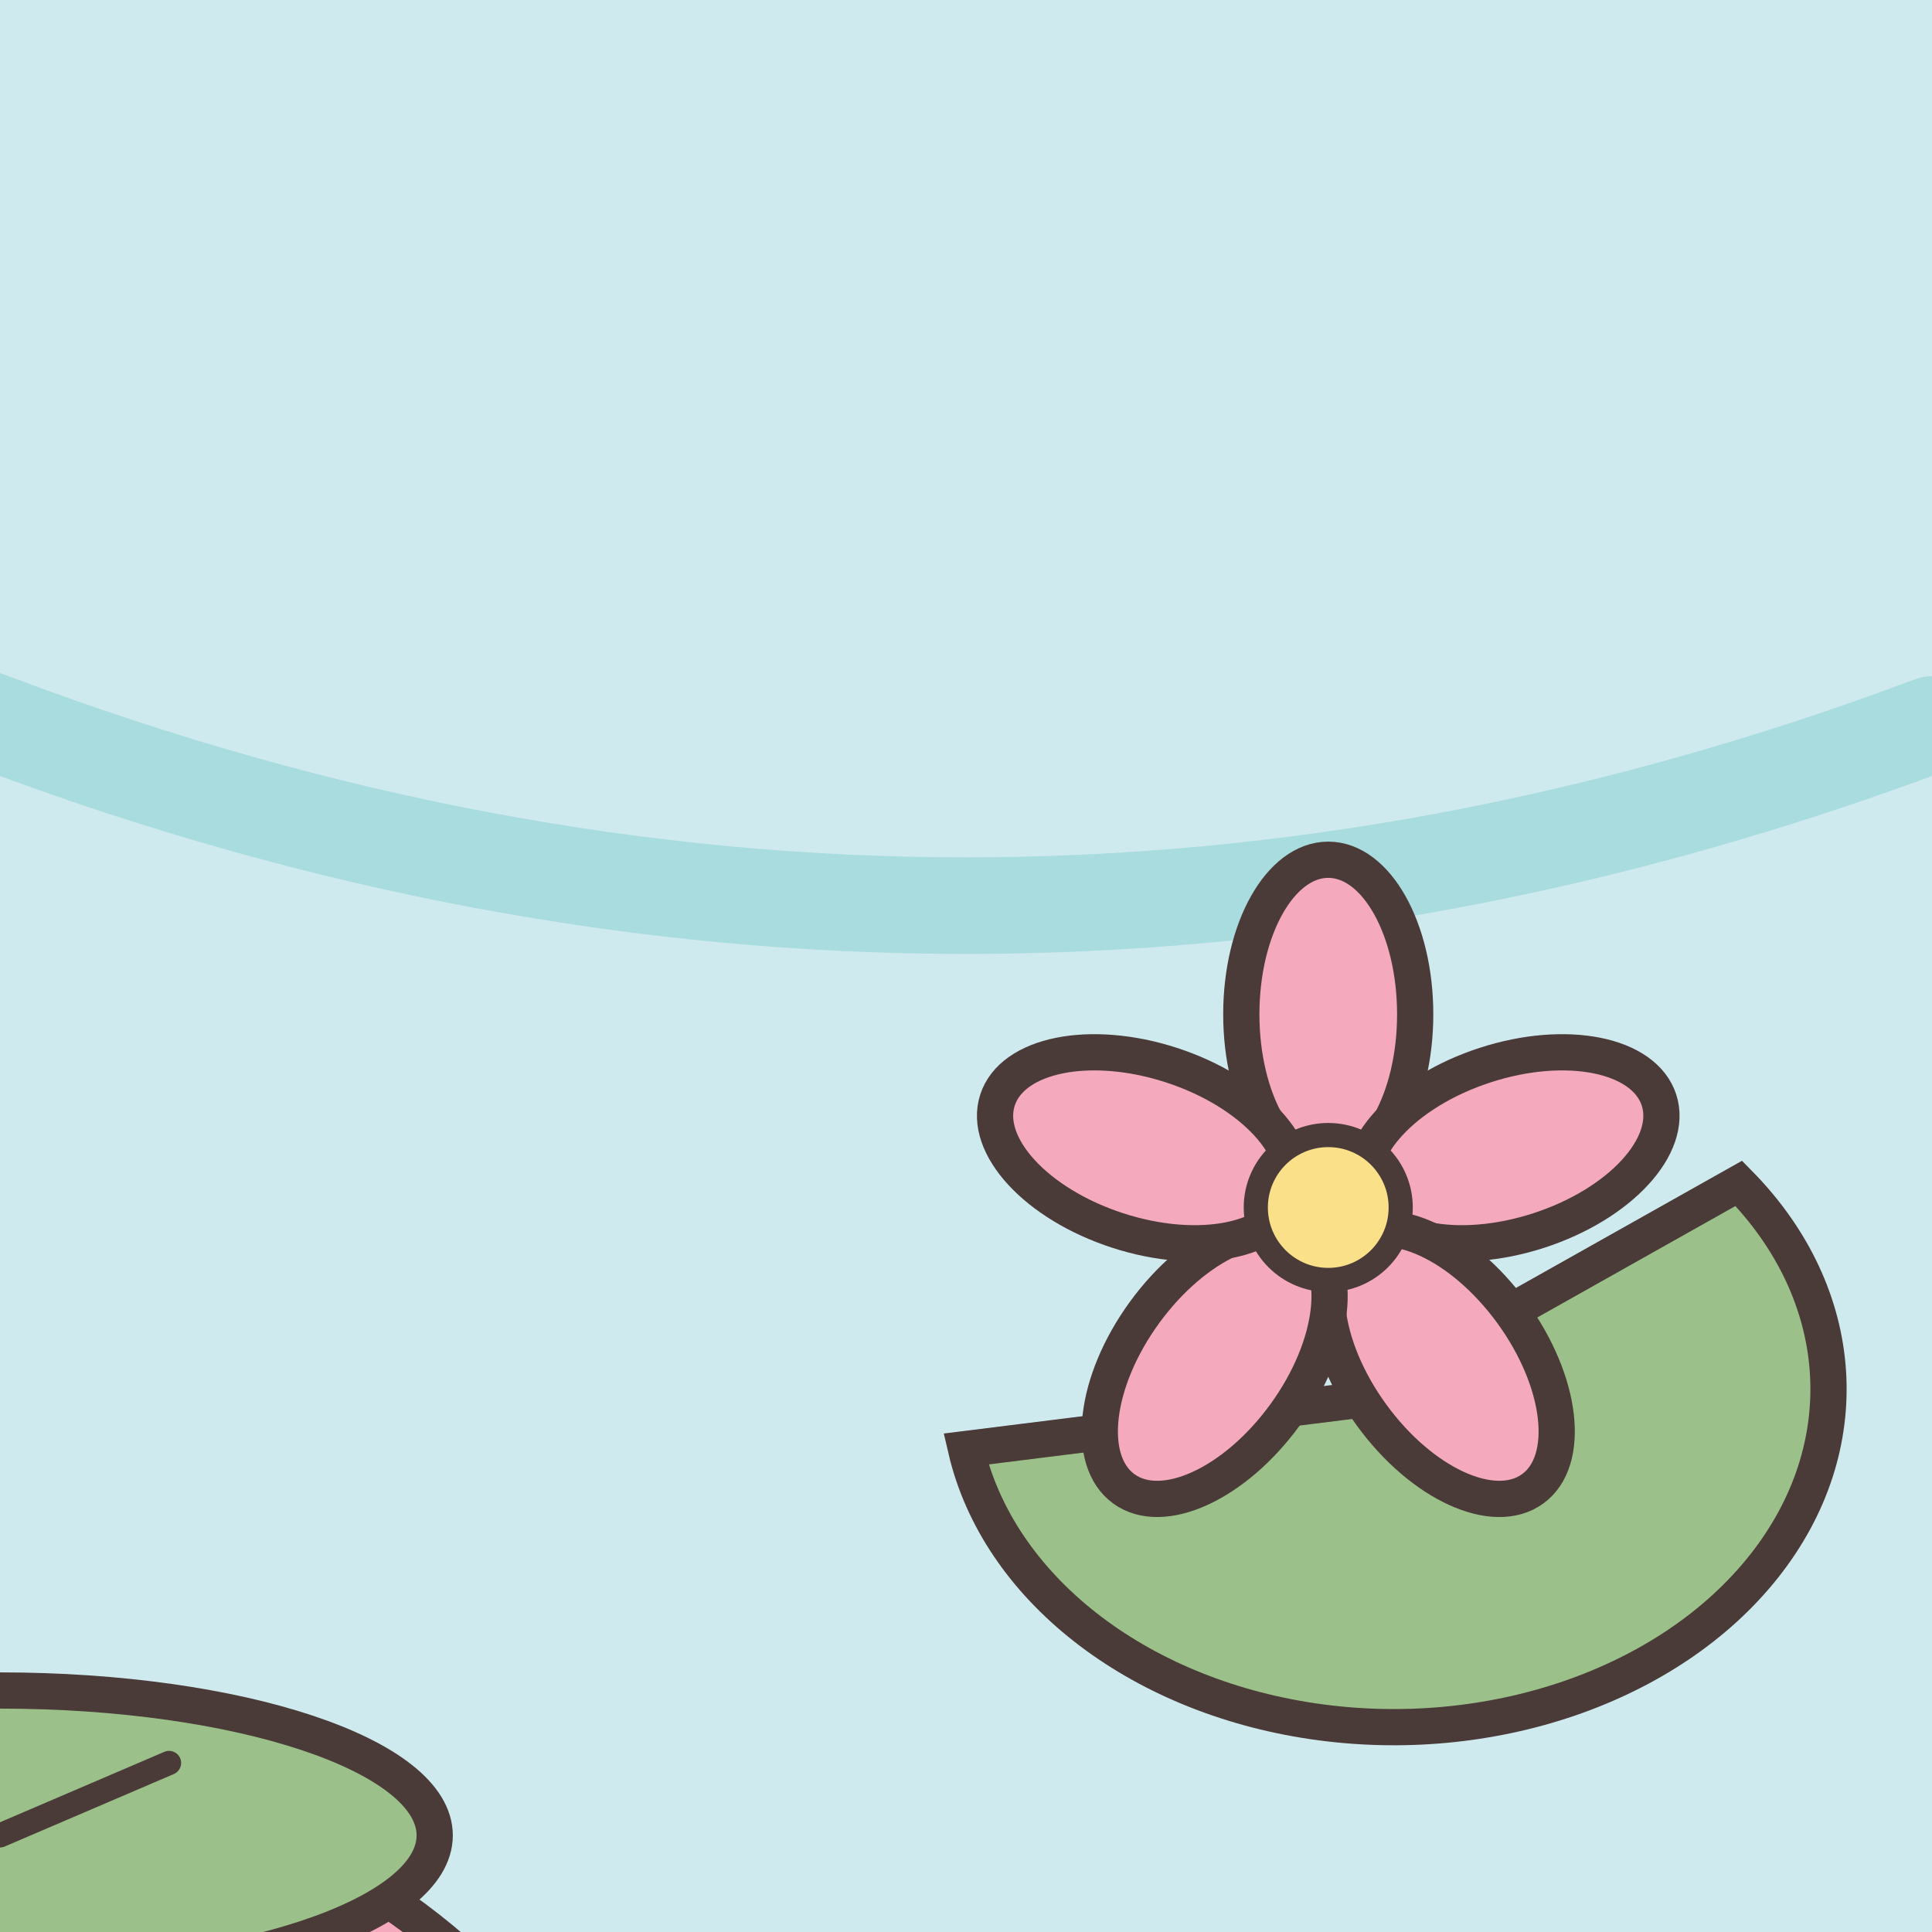
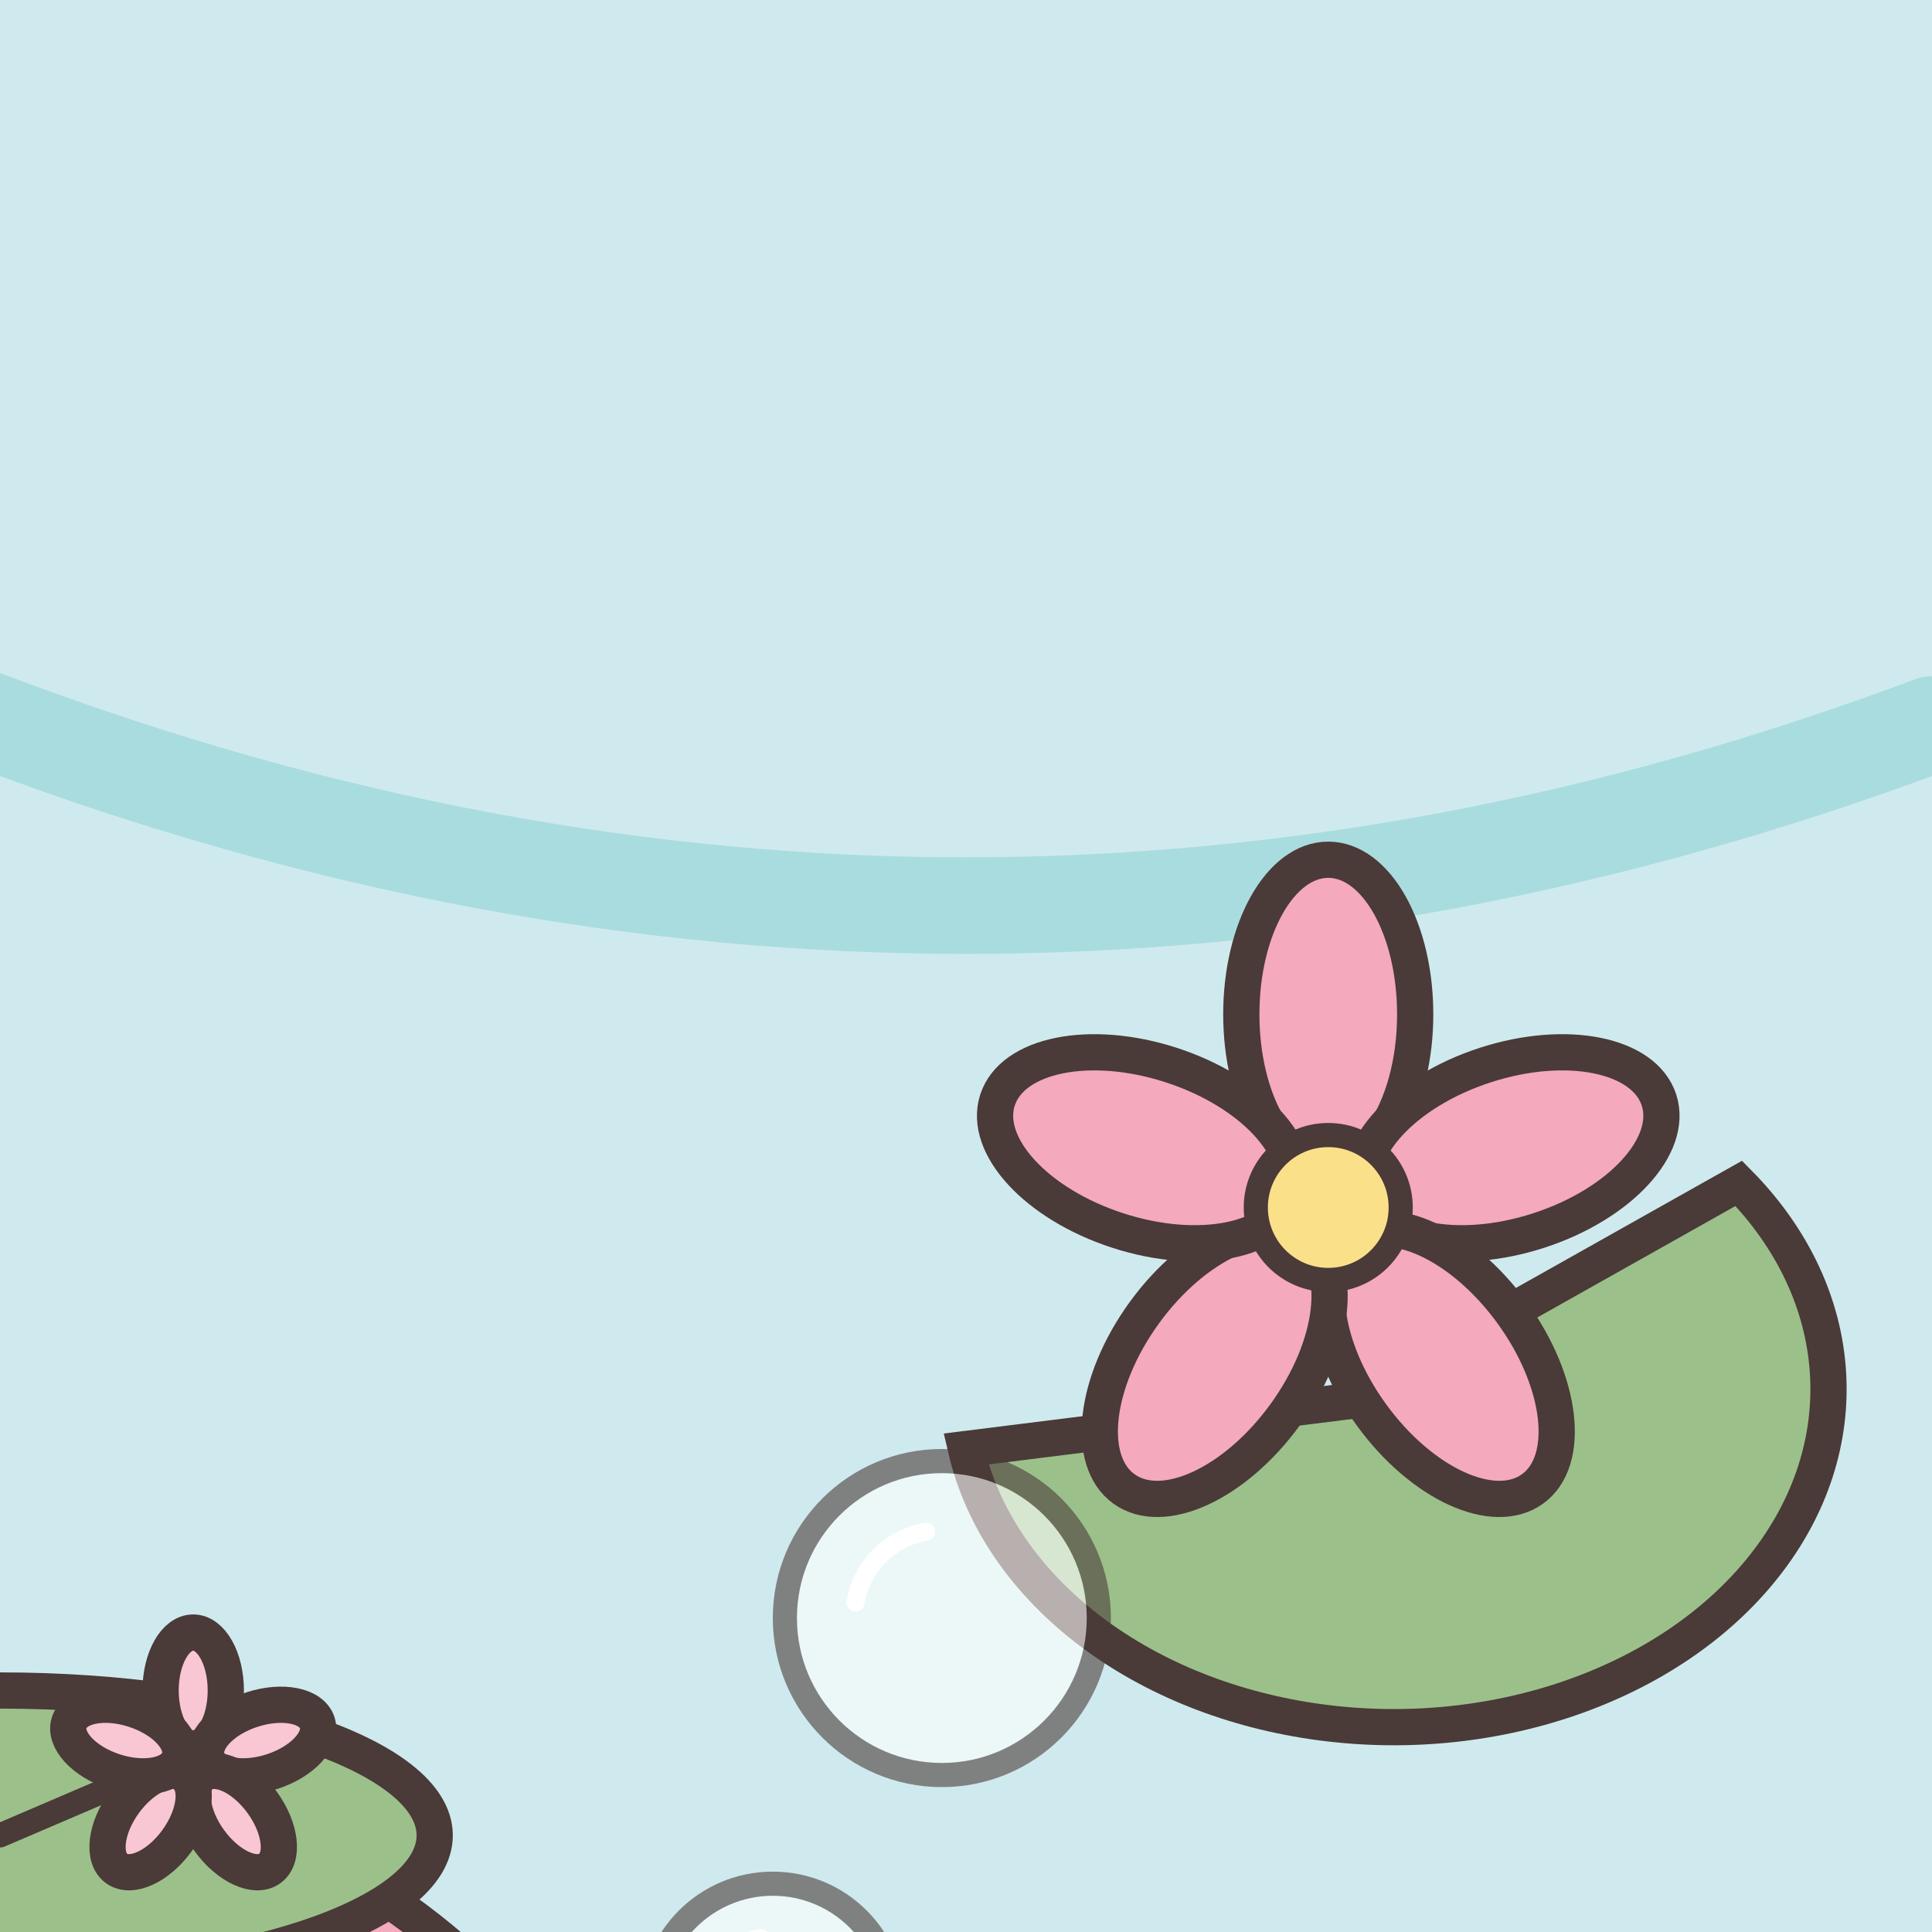
<svg xmlns="http://www.w3.org/2000/svg" width="160" height="160" viewBox="160 0 160 160">
  <rect width="320" height="320" fill="#cfeaee" />
  <path d="M0 60Q80 30 160 60T320 60" fill="none" stroke="#a9dcdf" stroke-width="8" stroke-linecap="round" />
  <g transform="translate(58 74) scale(1.1)">
    <ellipse cx="-4" cy="-8" rx="13" ry="4.5" fill="#fff" opacity=".8" stroke="#4a3a38" stroke-width="2" transform="rotate(-18 -4 -8)" />
    <ellipse cx="-4" cy="6" rx="13" ry="4.5" fill="#fff" opacity=".8" stroke="#4a3a38" stroke-width="2" transform="rotate(18 -4 6)" />
    <path d="M-14 0H20" fill="none" stroke="#9a86d0" stroke-width="4" stroke-linecap="round" stroke-linejoin="round" />
    <circle cx="22" cy="0" r="4" fill="#9a86d0" stroke="#4a3a38" stroke-width="2" />
  </g>
  <ellipse cx="60" cy="128" rx="20" ry="5" fill="none" stroke="#a9dcdf" stroke-width="3" />
  <path d="M240 120a36 28 0 1 0 64 -22L272 116Z" fill="#9cc08a" stroke="#4a3a38" stroke-width="3" />
  <ellipse cx="270" cy="84" rx="7.2" ry="12.8" fill="#f4a9bd" stroke="#4a3a38" stroke-width="3" transform="rotate(0 270 100)" />
  <ellipse cx="270" cy="84" rx="7.2" ry="12.8" fill="#f4a9bd" stroke="#4a3a38" stroke-width="3" transform="rotate(72 270 100)" />
  <ellipse cx="270" cy="84" rx="7.2" ry="12.8" fill="#f4a9bd" stroke="#4a3a38" stroke-width="3" transform="rotate(144 270 100)" />
  <ellipse cx="270" cy="84" rx="7.2" ry="12.8" fill="#f4a9bd" stroke="#4a3a38" stroke-width="3" transform="rotate(216 270 100)" />
  <ellipse cx="270" cy="84" rx="7.2" ry="12.8" fill="#f4a9bd" stroke="#4a3a38" stroke-width="3" transform="rotate(288 270 100)" />
  <circle cx="270" cy="100" r="6" fill="#fbe08a" stroke="#4a3a38" stroke-width="2" />
  <g stroke="#4a3a38" stroke-width="6" stroke-linejoin="round" fill="#4a3a38">
    <circle cx="160" cy="205" r="56" />
    <ellipse cx="92" cy="226" rx="12" ry="18" transform="rotate(-30 92 226)" />
    <ellipse cx="228" cy="226" rx="12" ry="18" transform="rotate(30 228 226)" />
  </g>
  <clipPath id="plop">
    <circle cx="160" cy="205" r="56" />
    <ellipse cx="92" cy="226" rx="12" ry="18" transform="rotate(-30 92 226)" />
    <ellipse cx="228" cy="226" rx="12" ry="18" transform="rotate(30 228 226)" />
  </clipPath>
  <g clip-path="url(#plop)">
    <rect width="320" height="320" fill="#e8788f" />
    <g transform="translate(-8 -8)" fill="#f4a9bd">
      <circle cx="160" cy="205" r="56" />
      <ellipse cx="92" cy="226" rx="12" ry="18" transform="rotate(-30 92 226)" />
      <ellipse cx="228" cy="226" rx="12" ry="18" transform="rotate(30 228 226)" />
    </g>
    <ellipse cx="135" cy="170" rx="14" ry="8" fill="#fff" opacity=".5" transform="rotate(-35 135 170)" />
  </g>
  <ellipse cx="160" cy="152" rx="36" ry="12" fill="#9cc08a" stroke="#4a3a38" stroke-width="3" />
  <path d="M160 152l14-6" fill="none" stroke="#4a3a38" stroke-width="2" stroke-linecap="round" stroke-linejoin="round" />
-   <circle cx="143" cy="196" r="4.5" fill="#4a3a38" />
-   <circle cx="144.5" cy="194.5" r="1.35" fill="#fff" />
-   <circle cx="177" cy="196" r="4.5" fill="#4a3a38" />
-   <circle cx="178.5" cy="194.5" r="1.35" fill="#fff" />
-   <ellipse cx="133" cy="206" rx="7" ry="4.5" fill="#e8788f" opacity=".55" />
-   <ellipse cx="187" cy="206" rx="7" ry="4.5" fill="#e8788f" opacity=".55" />
-   <path d="M152 204Q160 212 168 204" fill="none" stroke="#4a3a38" stroke-width="2.5" stroke-linecap="round" stroke-linejoin="round" />
+   <ellipse cx="176" cy="140" rx="2.7" ry="4.8" fill="#f9c6d3" stroke="#4a3a38" stroke-width="3" transform="rotate(0 176 146)" />
+   <ellipse cx="176" cy="140" rx="2.7" ry="4.8" fill="#f9c6d3" stroke="#4a3a38" stroke-width="3" transform="rotate(72 176 146)" />
+   <ellipse cx="176" cy="140" rx="2.7" ry="4.8" fill="#f9c6d3" stroke="#4a3a38" stroke-width="3" transform="rotate(144 176 146)" />
+   <ellipse cx="176" cy="140" rx="2.7" ry="4.8" fill="#f9c6d3" stroke="#4a3a38" stroke-width="3" transform="rotate(216 176 146)" />
+   <ellipse cx="176" cy="140" rx="2.7" ry="4.8" fill="#f9c6d3" stroke="#4a3a38" stroke-width="3" transform="rotate(288 176 146)" />
+   <circle cx="143" cy="196" r="6.5" fill="#4a3a38" />
+   <circle cx="145" cy="193.5" r="2.4" fill="#fff" />
+   <circle cx="141" cy="198" r="1.2" fill="#fff" />
+   <circle cx="177" cy="196" r="6.5" fill="#4a3a38" />
+   <circle cx="179" cy="193.5" r="2.4" fill="#fff" />
+   <circle cx="175" cy="198" r="1.2" fill="#fff" />
+   <ellipse cx="131" cy="208" rx="7" ry="4.5" fill="#e8788f" opacity=".55" />
+   <ellipse cx="189" cy="208" rx="7" ry="4.5" fill="#e8788f" opacity=".55" />
+   <ellipse cx="160" cy="208" rx="4.5" ry="6" fill="#e8788f" stroke="#4a3a38" stroke-width="2.5" />
+   <circle cx="206" cy="190" r="7" fill="#fff" opacity=".6" stroke="#4a3a38" stroke-width="2" />
+   <path d="M202.15 189.3a3.85 3.85 0 0 1 3.15 -3.15" fill="none" stroke="#fff" stroke-width="1.5" stroke-linecap="round" stroke-linejoin="round" />
+   <circle cx="224" cy="166" r="10" fill="#fff" opacity=".6" stroke="#4a3a38" stroke-width="2" />
+   <path d="M218.5 165a5.5 5.5 0 0 1 4.5 -4.5" fill="none" stroke="#fff" stroke-width="1.5" stroke-linecap="round" stroke-linejoin="round" />
+   <circle cx="238" cy="134" r="13" fill="#fff" opacity=".6" stroke="#4a3a38" stroke-width="2" />
+   <path d="M230.85 132.7a7.15 7.15 0 0 1 5.85 -5.85" fill="none" stroke="#fff" stroke-width="1.5" stroke-linecap="round" stroke-linejoin="round" />
  <path d="M0 238Q40 220 80 238T160 238T240 238T320 238V320H0Z" fill="#a9dcdf" stroke="#4a3a38" stroke-width="3" />
  <path d="M0 280Q50 262 100 280T200 280T320 276V320H0Z" fill="#8ccdd3" />
  <g transform="translate(52 288) scale(1.1)">
    <path d="M-13 0L-25 -8V8Z" fill="#f6b98c" stroke="#4a3a38" stroke-width="2" />
    <ellipse rx="15" ry="9" fill="#f6b98c" stroke="#4a3a38" stroke-width="2" />
    <path d="M-2 -8Q4 -15 8 -8" fill="#e79c6c" stroke="#4a3a38" stroke-width="2" />
    <circle cx="8" cy="-2" r="2" fill="#4a3a38" />
    <path d="M13 3Q10 5 8 4" fill="none" stroke="#4a3a38" stroke-width="2" stroke-linecap="round" stroke-linejoin="round" />
  </g>
  <g transform="translate(292 296) scale(1)">
    <path d="M-10 0Q-12 -30 -9 -58M2 0Q4 -34 1 -72M13 0Q16 -26 13 -50" fill="none" stroke="#6f9f6b" stroke-width="3" stroke-linecap="round" stroke-linejoin="round" />
    <ellipse cx="-9" cy="-60" rx="4.5" ry="11" fill="#8a6a4f" stroke="#4a3a38" stroke-width="2" />
    <ellipse cx="1" cy="-74" rx="4.5" ry="11" fill="#8a6a4f" stroke="#4a3a38" stroke-width="2" />
    <ellipse cx="13" cy="-52" rx="4.5" ry="10" fill="#8a6a4f" stroke="#4a3a38" stroke-width="2" />
  </g>
  <circle cx="240" cy="262" r="5" fill="#fff" stroke="#4a3a38" stroke-width="3" />
  <circle cx="256" cy="248" r="3.5" fill="#fff" stroke="#4a3a38" stroke-width="3" />
</svg>
